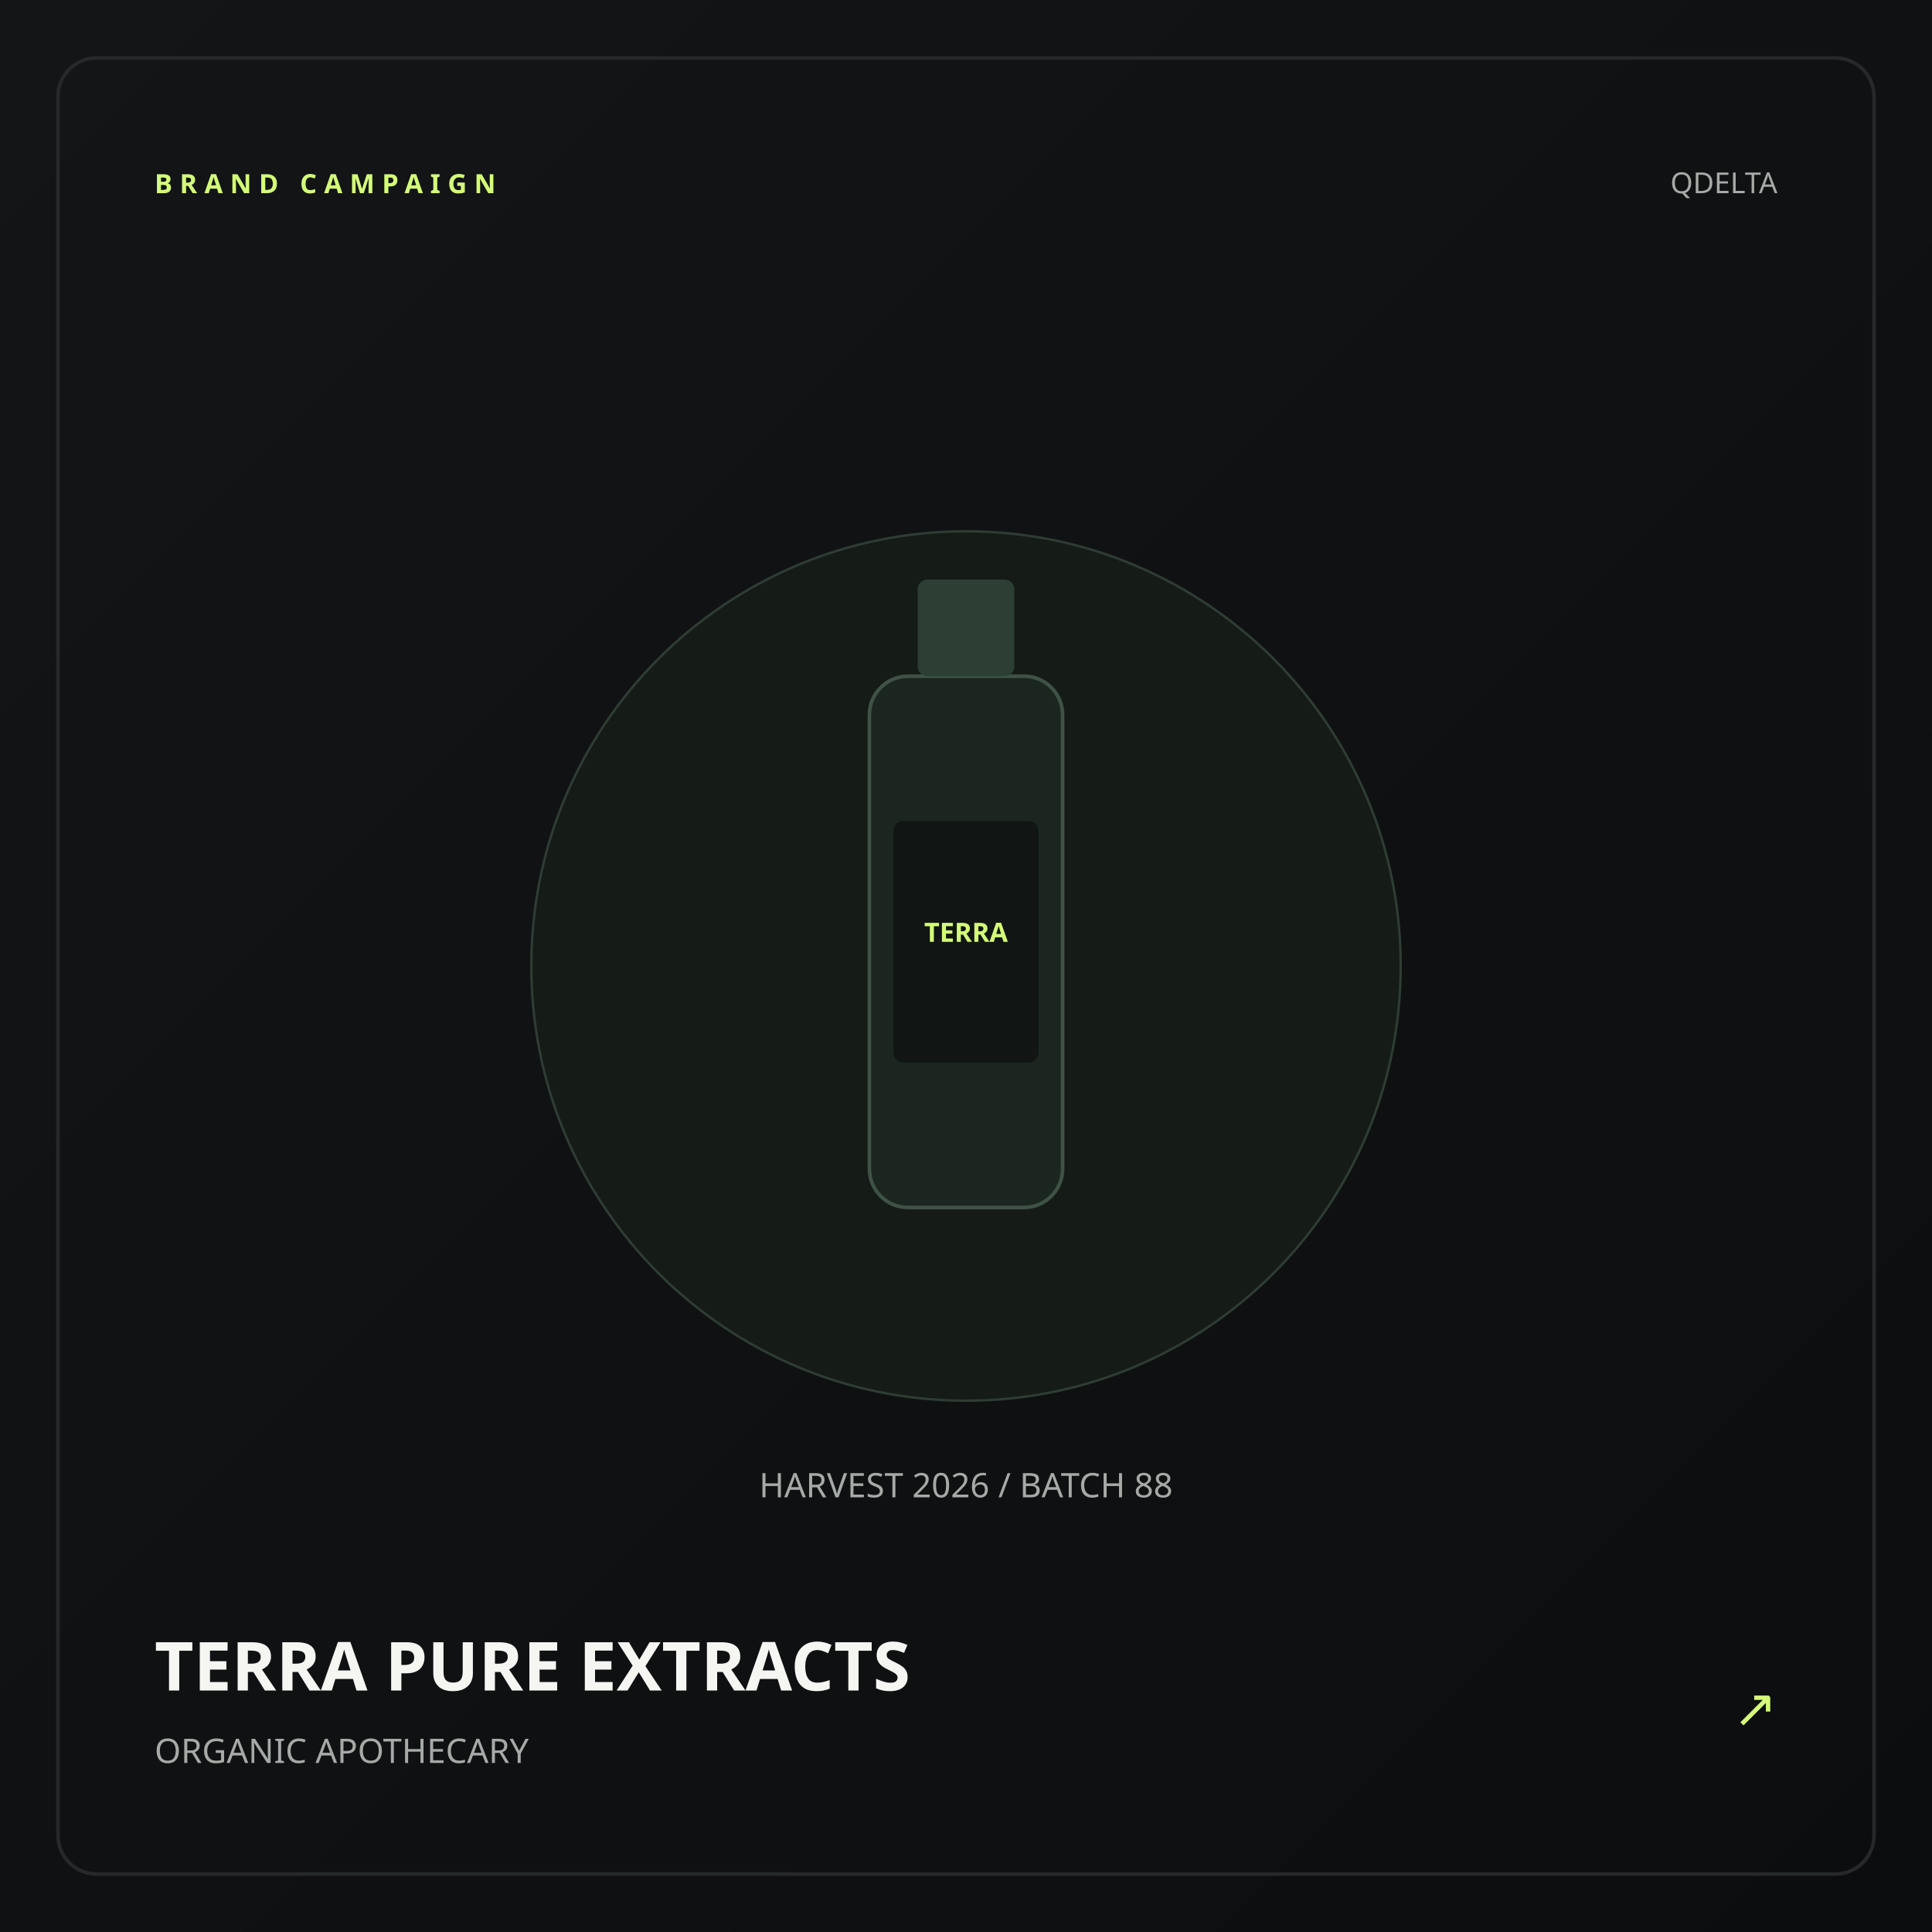
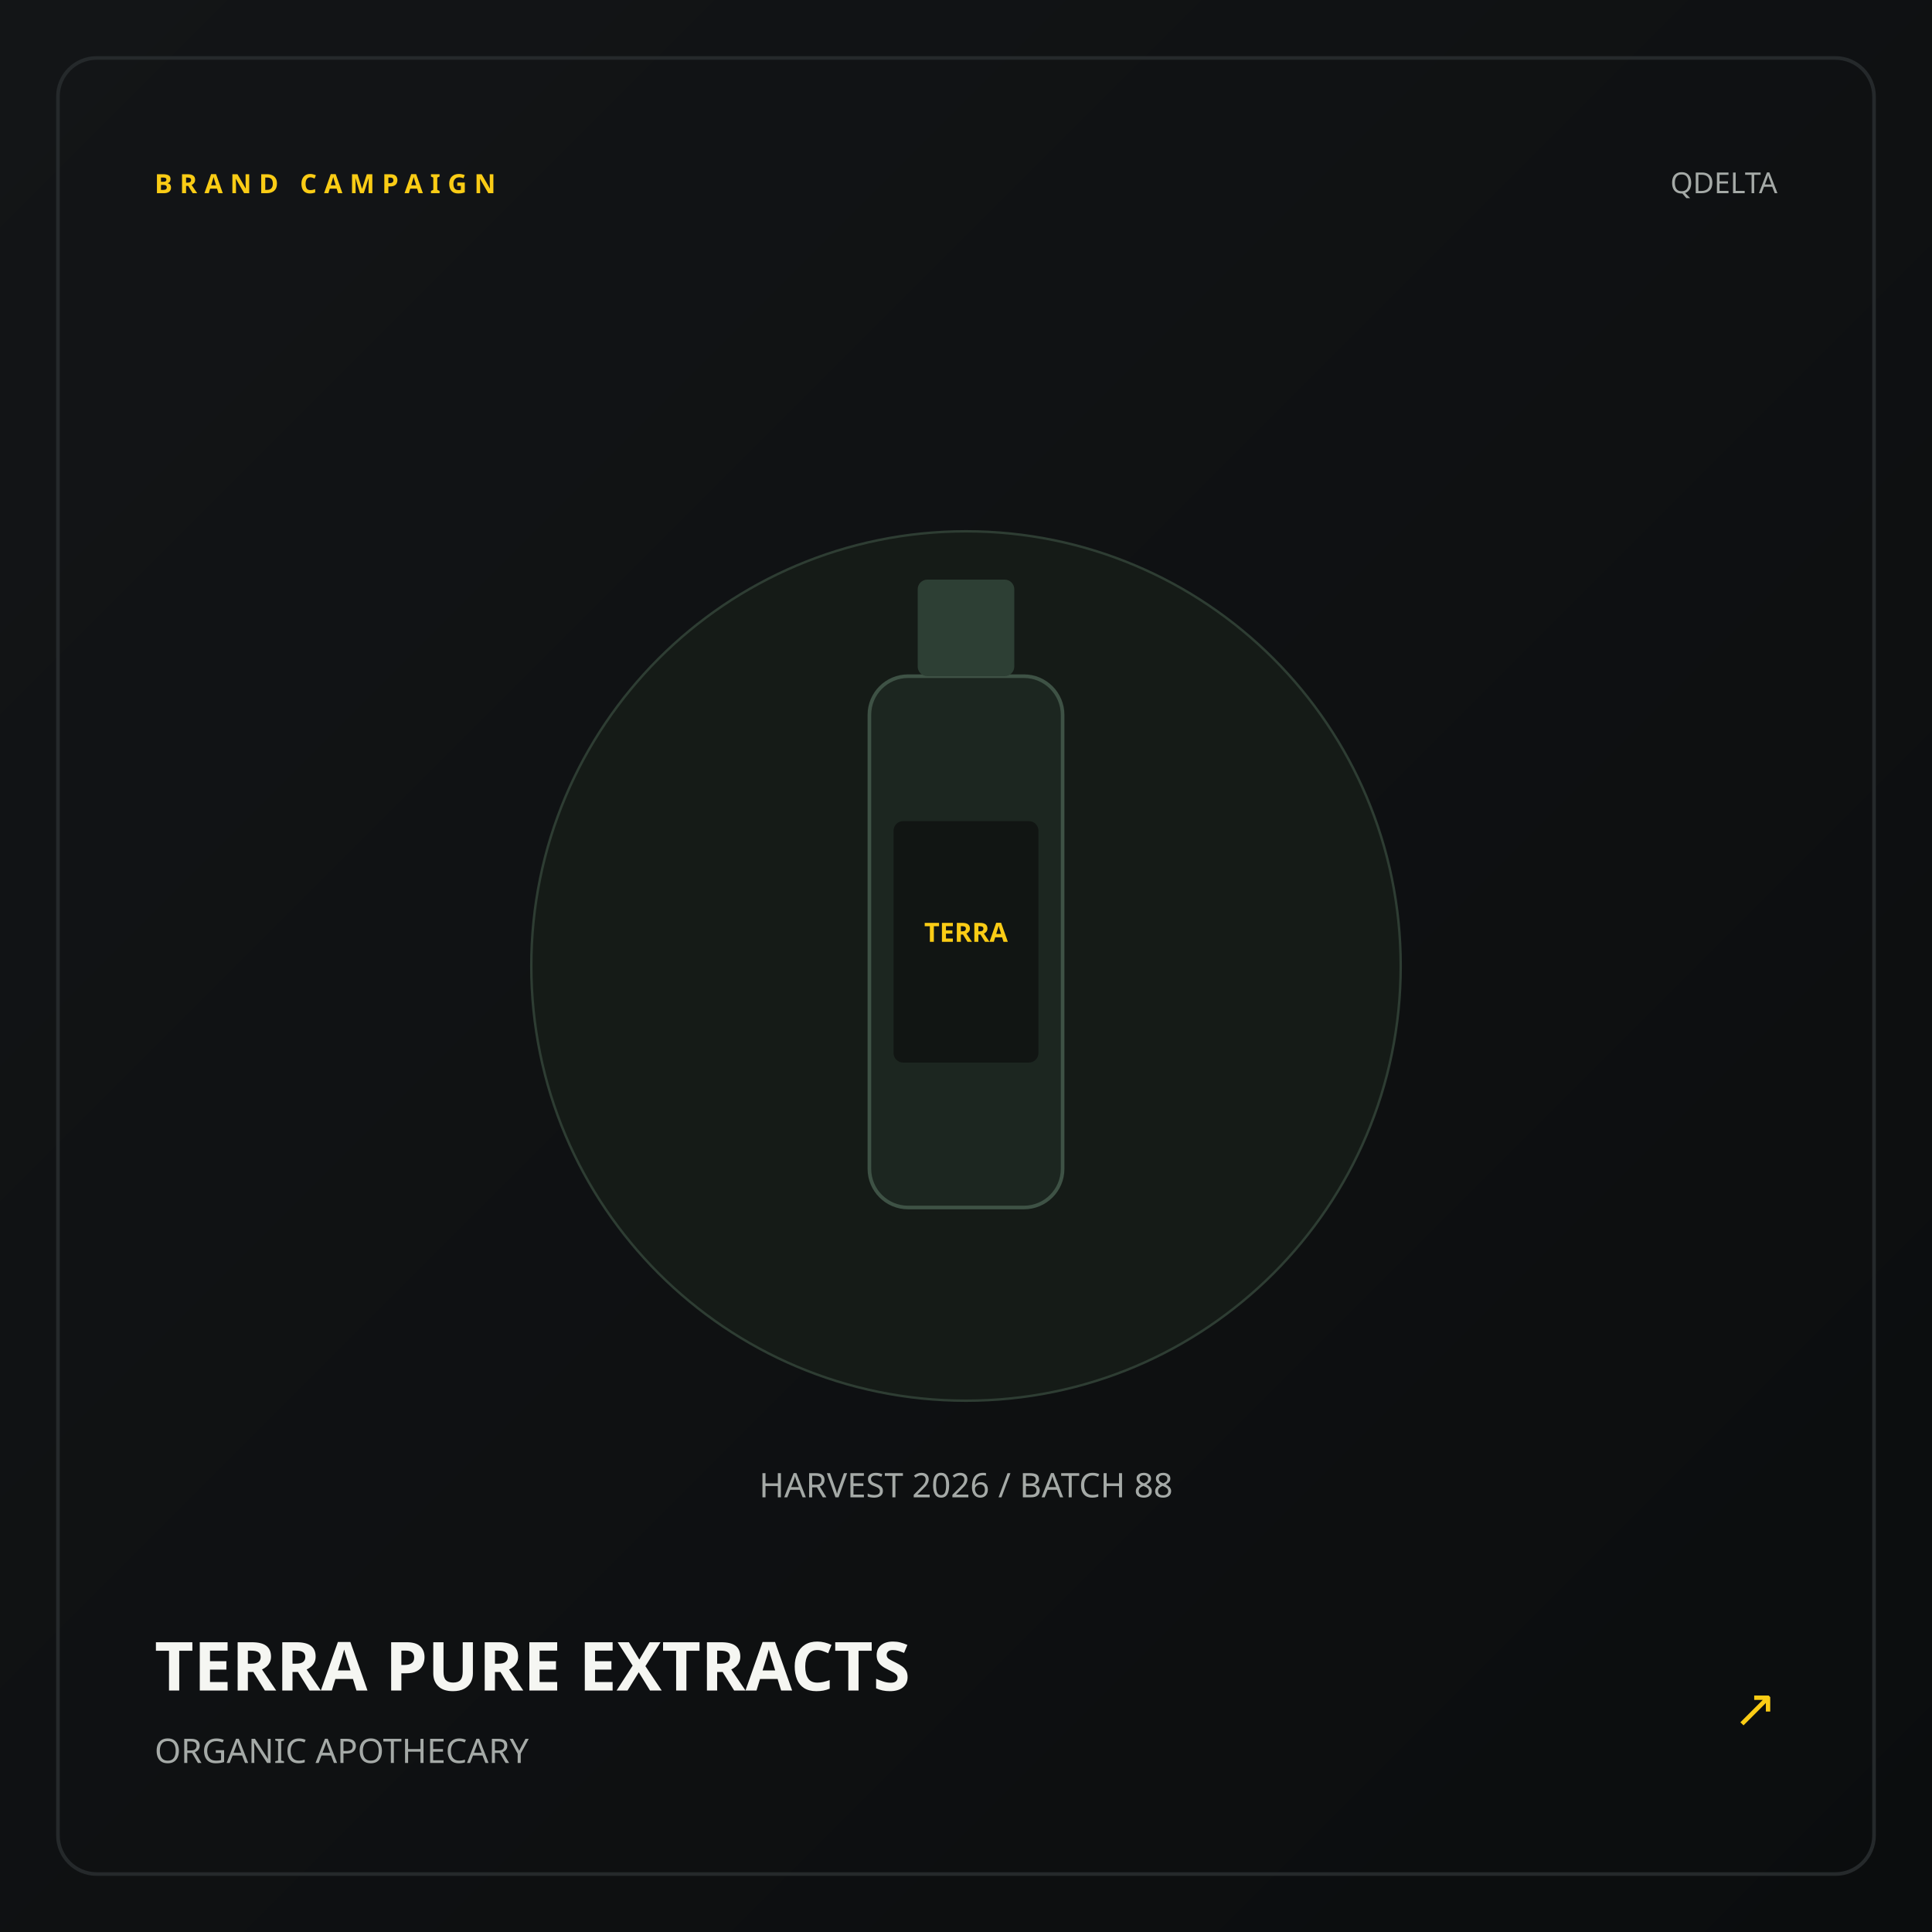
<svg xmlns="http://www.w3.org/2000/svg" viewBox="0 0 800 800" width="800" height="800">
  <defs>
    <linearGradient id="sbg_social-06_svg" x1="0%" y1="0%" x2="100%" y2="100%">
      <stop offset="0%" stop-color="#131517" />
      <stop offset="100%" stop-color="#0b0d0e" />
    </linearGradient>
  </defs>
  <rect width="800" height="800" fill="url(#sbg_social-06_svg)" />
  <rect x="24" y="24" width="752" height="752" rx="16" fill="none" stroke="#25292b" stroke-width="1.5" />
-   <text x="64" y="80" fill="#D4FF78" font-family="'Outfit', system-ui" font-size="11" font-weight="600" letter-spacing="3">BRAND CAMPAIGN</text>
+   <text x="64" y="80" fill="#FACC15" font-family="'Outfit', system-ui" font-size="11" font-weight="600" letter-spacing="3">BRAND CAMPAIGN</text>
  <text x="736" y="80" fill="#A5AAA7" font-family="'Outfit', system-ui" font-size="12" text-anchor="end">QDELTA</text>
  <circle cx="400" cy="400" r="180" fill="#151b17" stroke="#2e3d33" stroke-width="1" />
  <rect x="360" y="280" width="80" height="220" rx="16" fill="#1c2620" stroke="#3e5245" stroke-width="1.5" />
  <rect x="380" y="240" width="40" height="40" rx="4" fill="#2d3f34" />
  <rect x="370" y="340" width="60" height="100" rx="4" fill="#111513" />
-   <text x="400" y="390" fill="#D4FF78" font-family="'Outfit', system-ui" font-size="11" text-anchor="middle" font-weight="600">TERRA</text>
+   <text x="400" y="390" fill="#FACC15" font-family="'Outfit', system-ui" font-size="11" text-anchor="middle" font-weight="600">TERRA</text>
  <text x="400" y="620" fill="#A5AAA7" font-family="'Outfit', system-ui" font-size="14" text-anchor="middle">HARVEST 2026 / BATCH 88</text>
  <text x="64" y="700" fill="#F5F6F2" font-family="'Outfit', system-ui" font-weight="700" font-size="28">TERRA PURE EXTRACTS</text>
  <text x="64" y="730" fill="#A5AAA7" font-family="'Outfit', system-ui" font-size="14">ORGANIC APOTHECARY</text>
-   <text x="736" y="715" fill="#D4FF78" font-family="system-ui" font-size="22" text-anchor="end">↗</text>
+   <text x="736" y="715" fill="#FACC15" font-family="system-ui" font-size="22" text-anchor="end">↗</text>
</svg>
